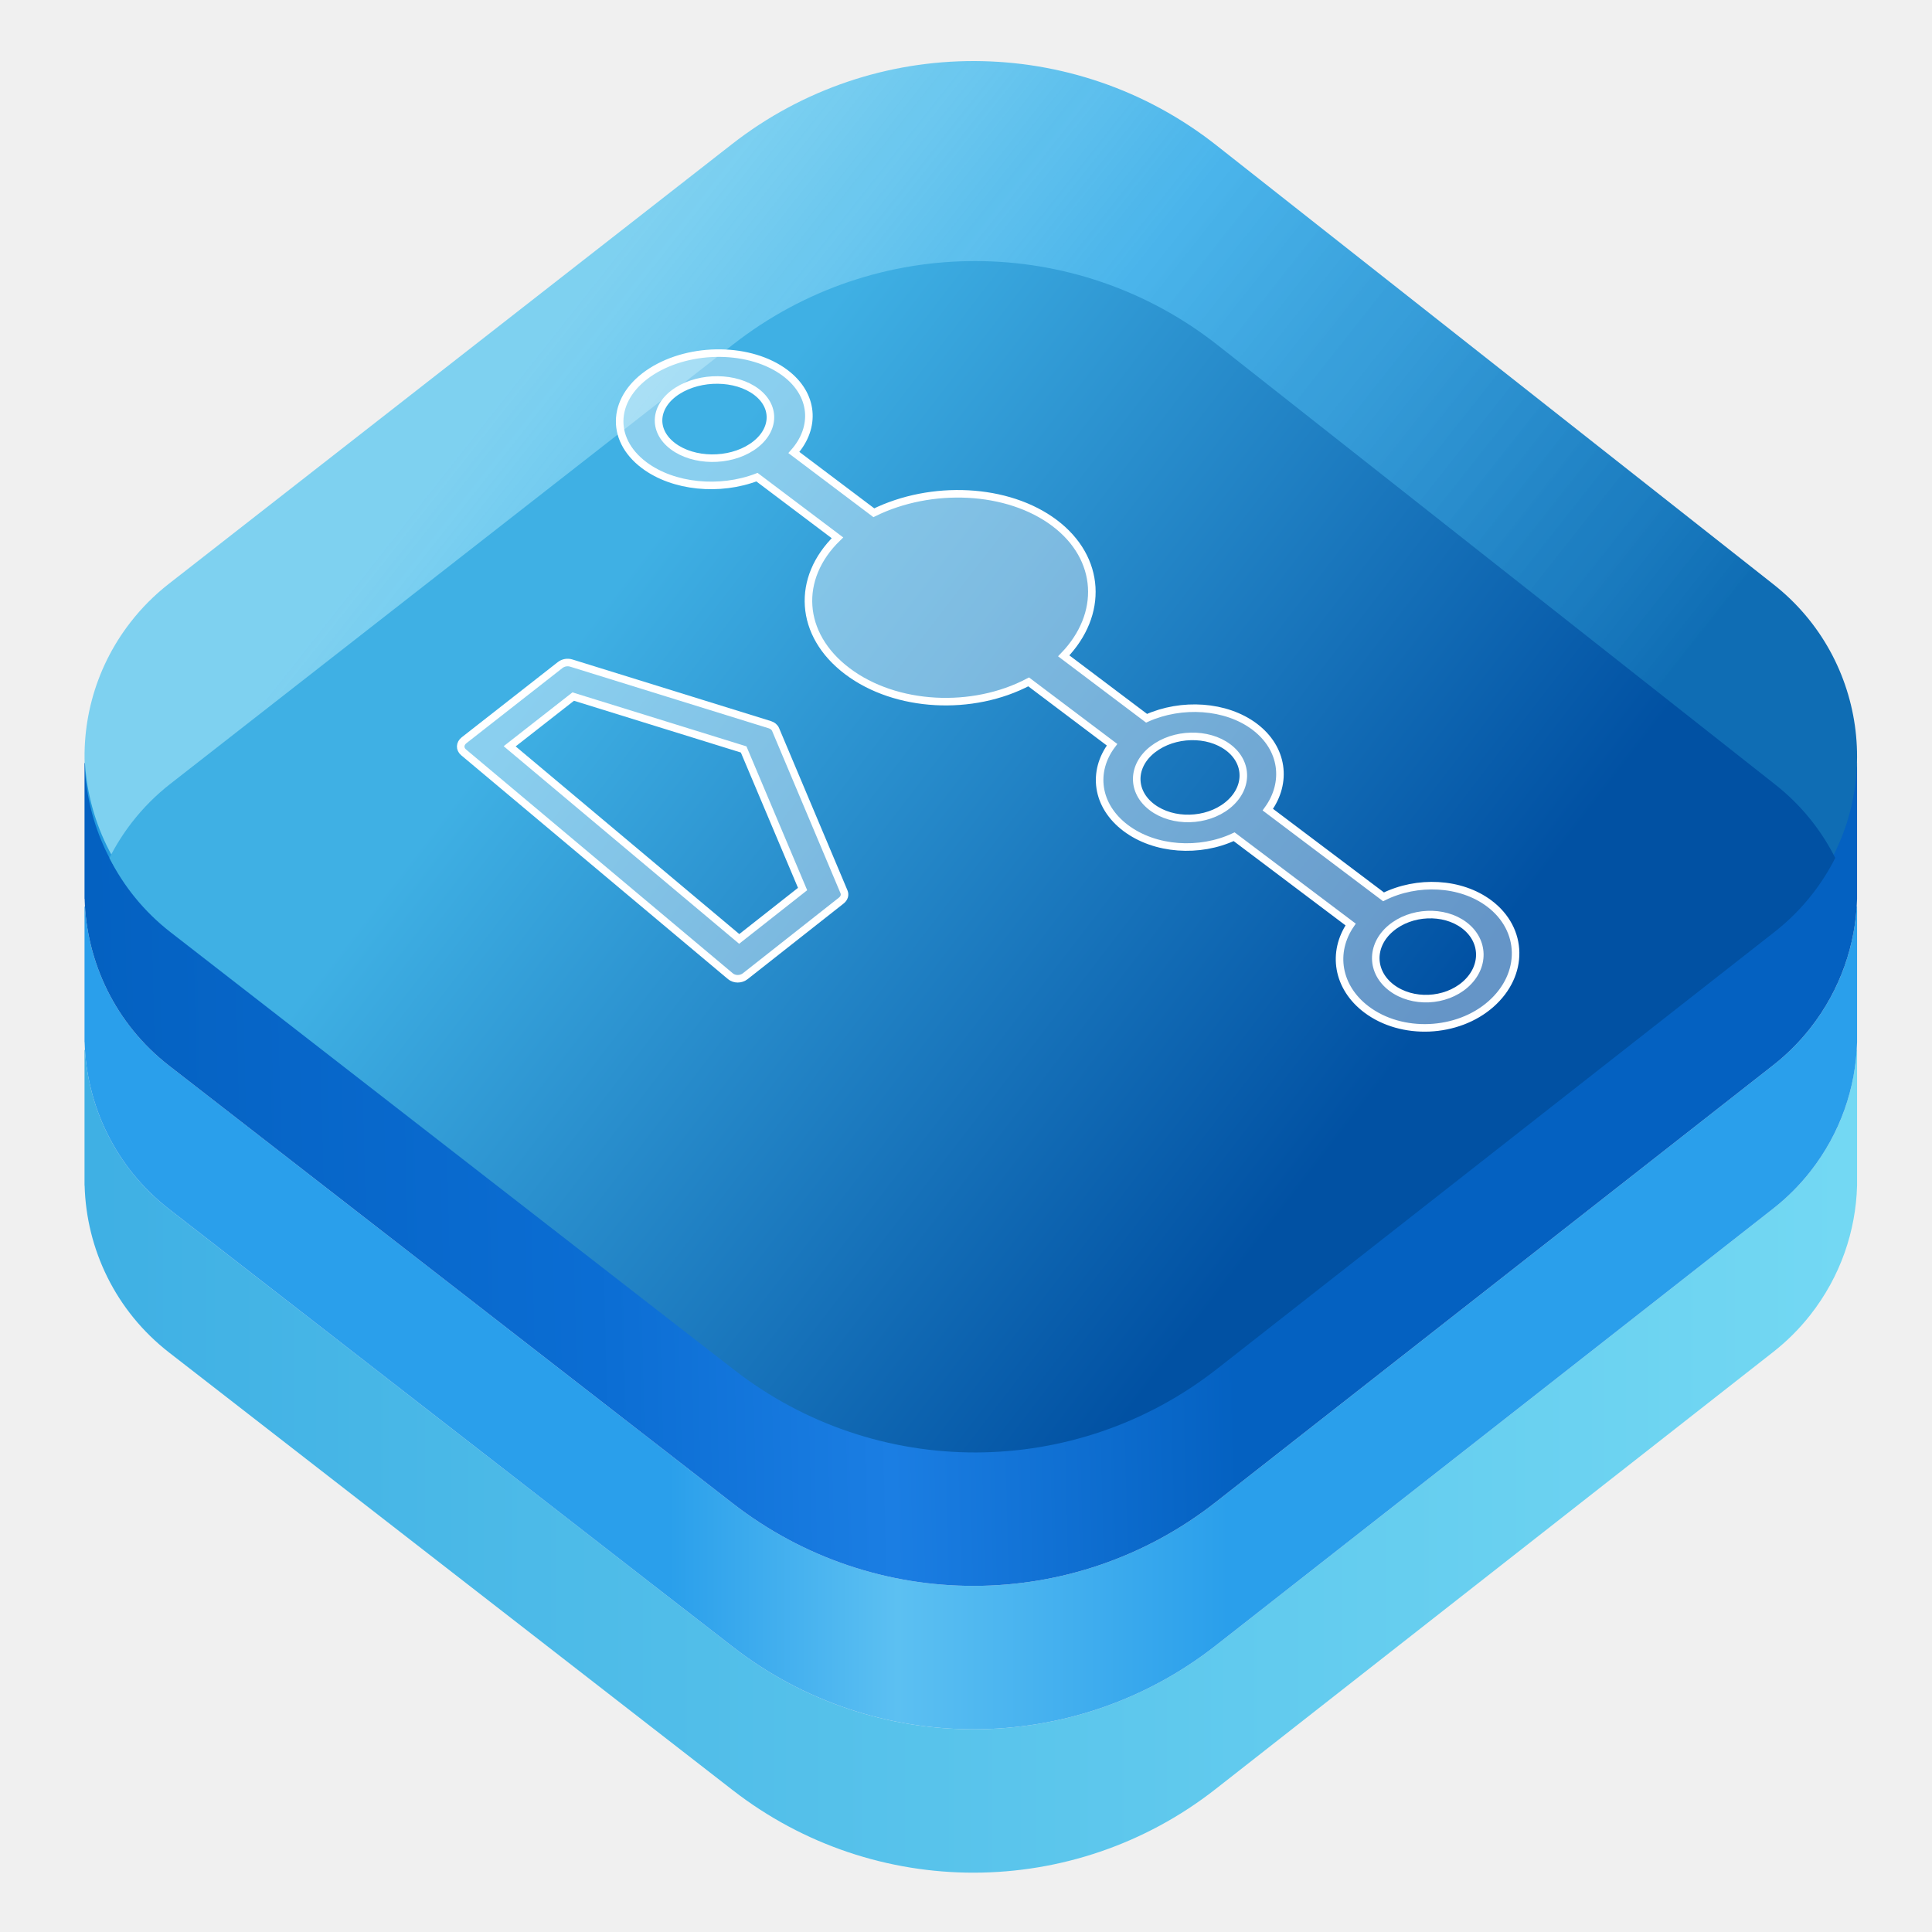
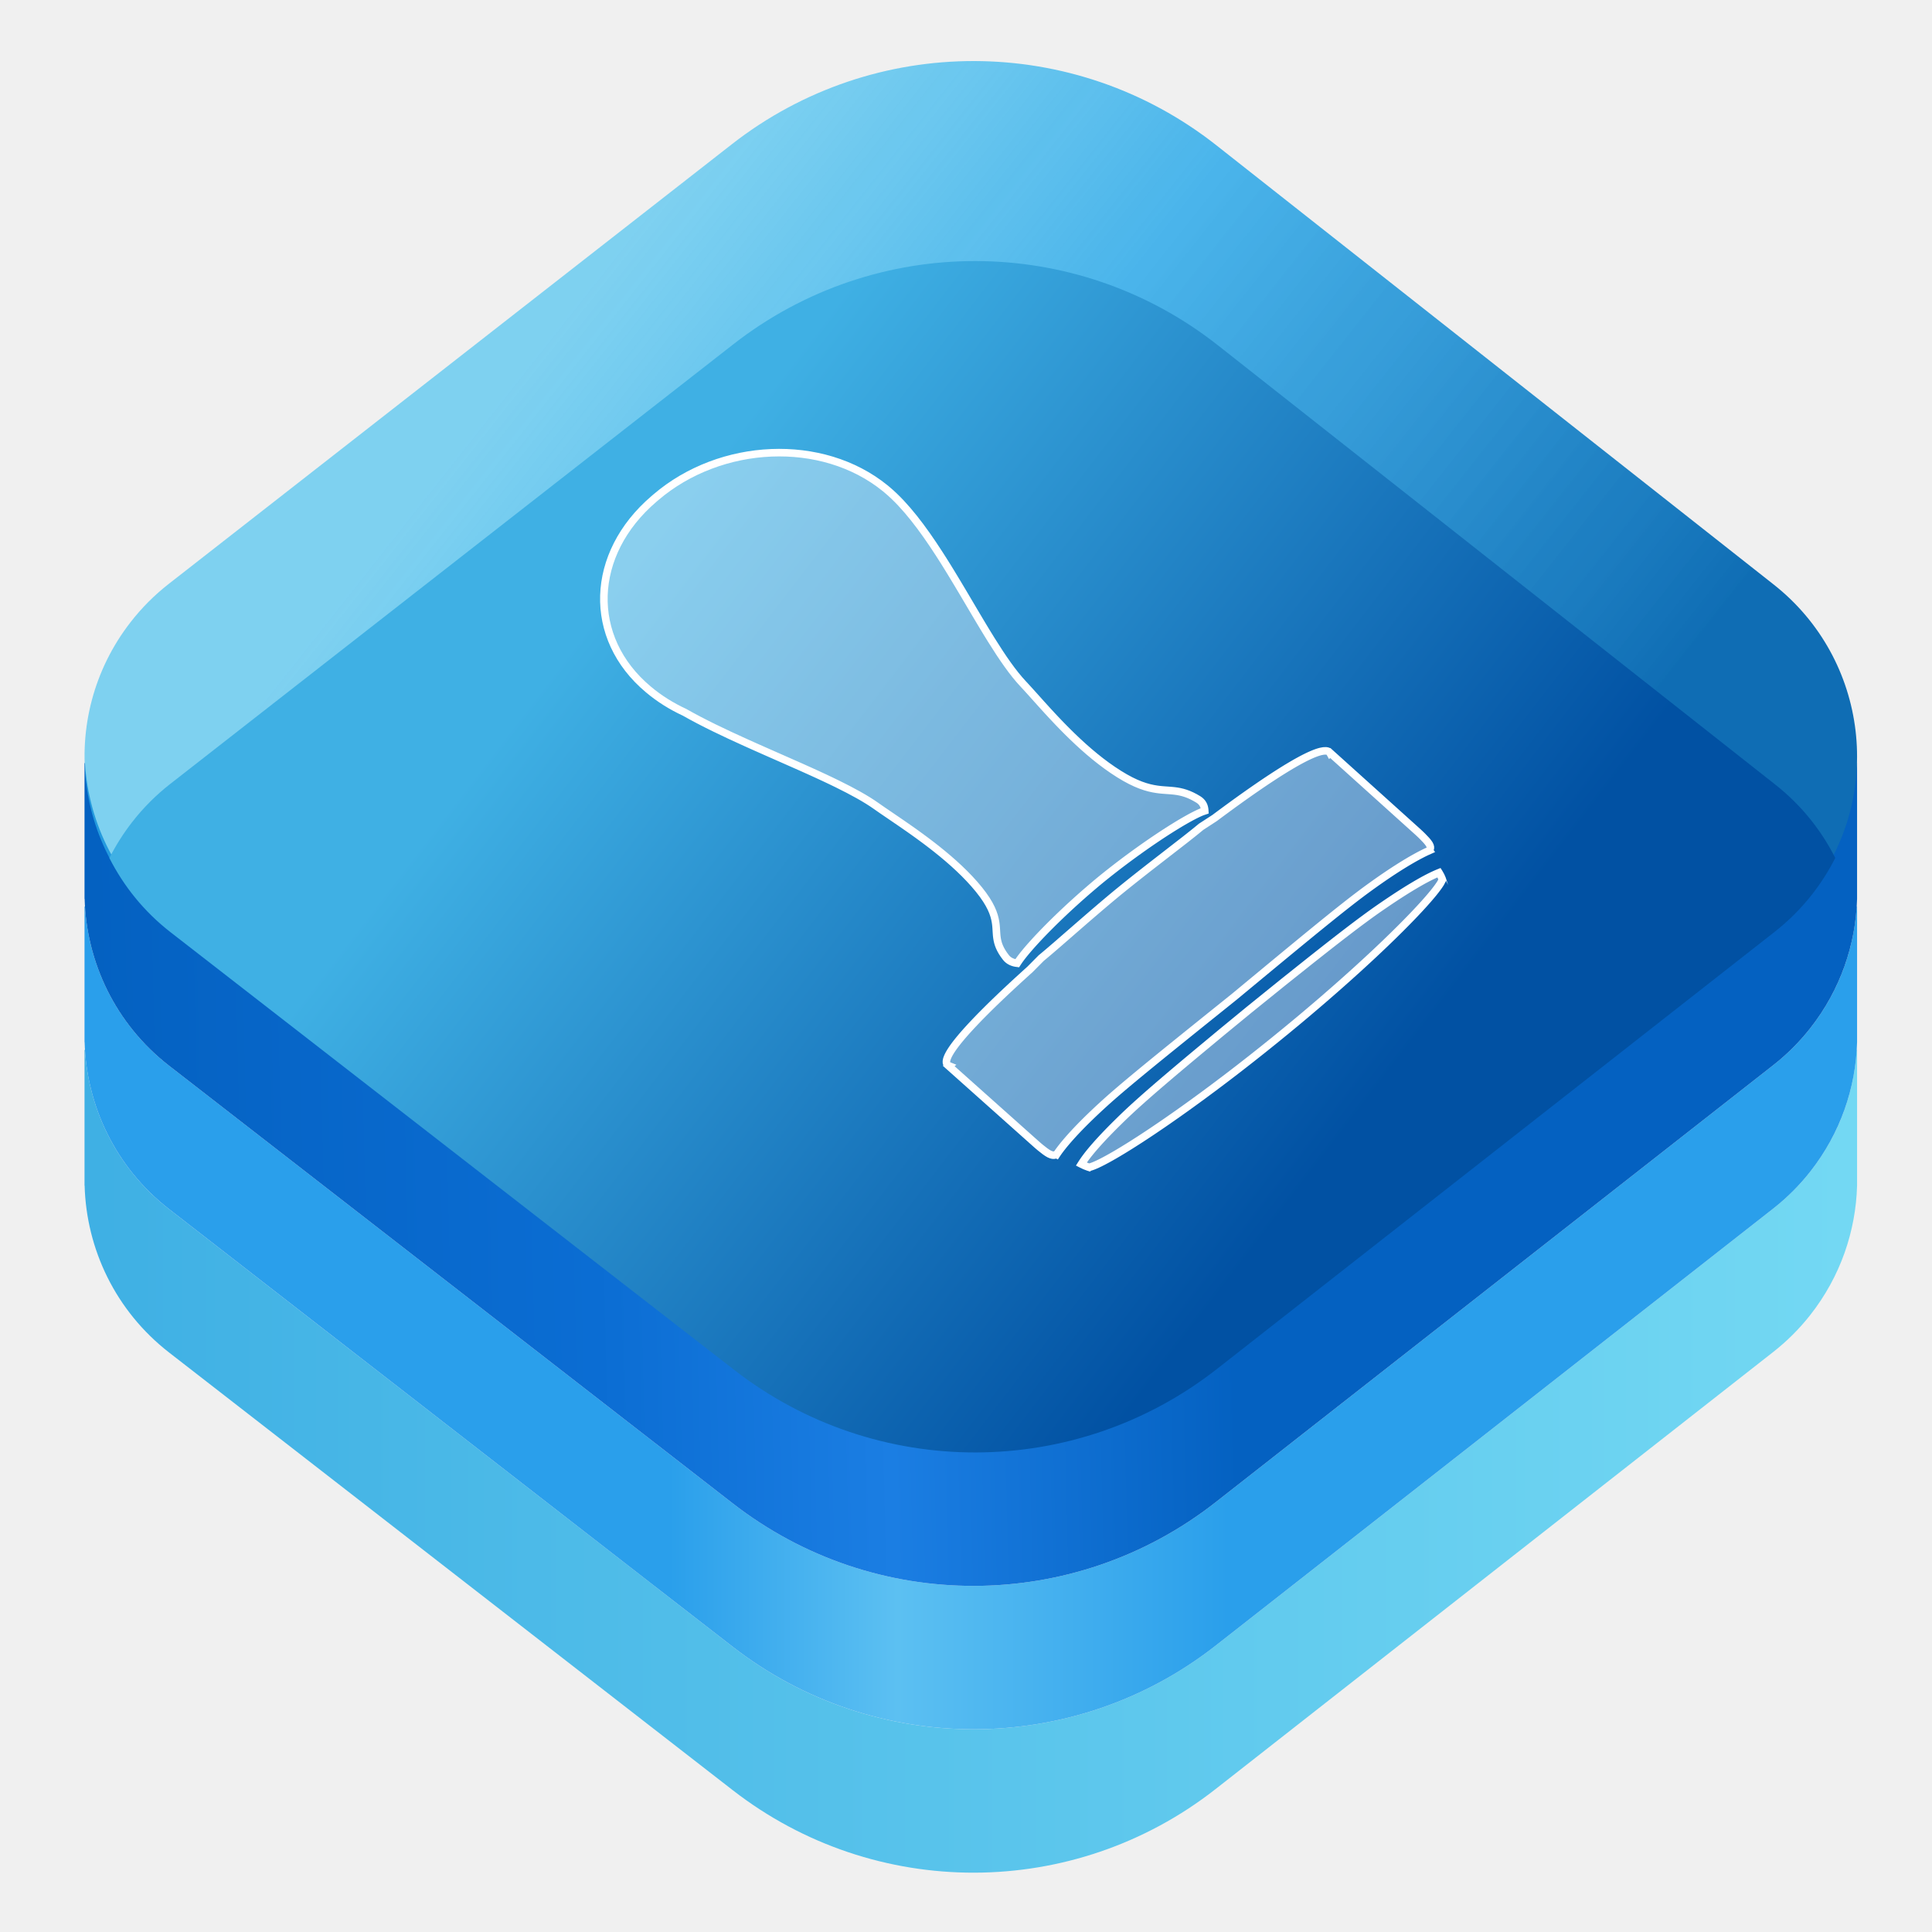
<svg xmlns="http://www.w3.org/2000/svg" width="256px" height="256px" viewBox="0 0 256 256" version="1.1">
  <defs>
    <linearGradient x1="100%" y1="100%" x2="0%" y2="100%" id="linearGradient-1">
      <stop stop-color="#73D8F3" offset="0%" />
      <stop stop-color="#3FB0E4" offset="100%" />
    </linearGradient>
    <linearGradient x1="100%" y1="100%" x2="0%" y2="100%" id="linearGradient-2">
      <stop stop-color="#2A9FEB" offset="0%" />
      <stop stop-color="#2A9FEB" offset="35.245%" />
      <stop stop-color="#5CC0F2" offset="54.2%" />
      <stop stop-color="#2A9FEB" offset="67.276%" />
      <stop stop-color="#2A9FEB" offset="100%" />
    </linearGradient>
    <linearGradient x1="100%" y1="58.871%" x2="0%" y2="59.997%" id="linearGradient-3">
      <stop stop-color="#0461C1" offset="0%" />
      <stop stop-color="#0461C1" offset="34.959%" />
      <stop stop-color="#1B7EE3" offset="54.769%" />
      <stop stop-color="#0B6DD3" offset="71.544%" />
      <stop stop-color="#0461C1" offset="100%" />
    </linearGradient>
    <linearGradient x1="18.813%" y1="30.949%" x2="75.84%" y2="67.263%" id="linearGradient-4">
      <stop stop-color="#38BEF1" stop-opacity="0.614" offset="0%" />
      <stop stop-color="#2DAAEA" stop-opacity="0.85" offset="38.314%" />
      <stop stop-color="#0F6DB4" offset="100%" />
    </linearGradient>
    <linearGradient x1="25.014%" y1="36.017%" x2="76.856%" y2="62.863%" id="linearGradient-5">
      <stop stop-color="#3FB0E4" offset="0%" />
      <stop stop-color="#0151A3" offset="100%" />
    </linearGradient>
  </defs>
  <g id="StampKit" stroke="none" stroke-width="1" fill="none" fill-rule="evenodd">
-     <g id="Group" transform="translate(-7, -6)">
+     <g id="StampKit-Icon" transform="translate(-7, -6)">
      <path d="M253.072,145.092 L253.072,163.092 C252.906,169.127 250.871,175.165 246.847,180.271 C245.418,182.084 243.778,183.72 241.961,185.144 L168.066,243.065 C149.298,257.776 122.93,257.836 104.095,243.211 L29.418,185.225 C22.281,179.684 18.441,171.47 18.213,163.092 L18.2,163.092 L18.2,145.092 L18.26,145.134 C18.766,153.147 22.577,160.914 29.418,166.225 L29.418,166.225 L104.095,224.211 C122.93,238.836 149.298,238.776 168.066,224.065 L168.066,224.065 L241.961,166.144 C243.778,164.72 245.418,163.084 246.847,161.271 C250.64,156.458 252.666,150.818 253.017,145.132 L253.072,145.092 Z" id="Combined-Shape" fill="url(#linearGradient-1)" />
      <path d="M253.072,126.092 L253.072,144.092 C252.906,150.127 250.871,156.165 246.847,161.271 C245.418,163.084 243.778,164.72 241.961,166.144 L168.066,224.065 C149.298,238.776 122.93,238.836 104.095,224.211 L29.418,166.225 C22.281,160.684 18.441,152.47 18.213,144.092 L18.2,144.092 L18.2,126.092 L18.26,126.134 C18.766,134.147 22.577,141.914 29.418,147.225 L29.418,147.225 L104.095,205.211 C122.93,219.836 149.298,219.776 168.066,205.065 L168.066,205.065 L241.961,147.144 C243.778,145.72 245.418,144.084 246.847,142.271 C250.64,137.458 252.666,131.818 253.017,126.132 L253.072,126.092 Z" id="Combined-Shape" fill="url(#linearGradient-2)" />
      <path d="M253.072,107.092 L253.072,125.092 C252.906,131.127 250.871,137.165 246.847,142.271 C245.418,144.084 243.778,145.72 241.961,147.144 L168.066,205.065 C149.298,219.776 122.93,219.836 104.095,205.211 L29.418,147.225 C22.281,141.684 18.441,133.47 18.213,125.092 L18.2,125.092 L18.2,107.092 L18.26,107.134 C18.766,115.147 22.577,122.914 29.418,128.225 L29.418,128.225 L104.095,186.211 C122.93,200.836 149.298,200.776 168.066,186.065 L168.066,186.065 L241.961,128.144 C243.778,126.72 245.418,125.084 246.847,123.271 C250.64,118.458 252.666,112.818 253.017,107.132 L253.072,107.092 Z" id="Combined-Shape" fill="url(#linearGradient-3)" />
      <path d="M29.357,83.37 L103.985,25.103 C122.863,10.364 149.365,10.425 168.174,25.25 L242.022,83.452 C254.601,93.366 256.761,111.6 246.847,124.179 C245.418,125.992 243.778,127.628 241.961,129.052 L168.066,186.973 C149.298,201.684 122.93,201.744 104.095,187.119 L29.418,129.133 C16.768,119.311 14.475,101.092 24.298,88.442 C25.769,86.549 27.468,84.845 29.357,83.37 Z" id="Rectangle" fill="url(#linearGradient-4)" />
      <path d="M168.377,51.751 L242.225,109.954 C245.669,112.668 248.332,116.007 250.18,119.682 C249.32,121.387 248.278,123.032 247.05,124.589 C245.621,126.402 243.981,128.038 242.164,129.462 L168.269,187.383 C149.501,202.094 123.133,202.154 104.298,187.529 L29.621,129.543 C26.098,126.808 23.378,123.421 21.5,119.685 C22.33,118.041 23.329,116.453 24.501,114.944 C25.971,113.05 27.671,111.347 29.56,109.872 L104.188,51.605 C123.065,36.866 149.568,36.927 168.377,51.751 Z" id="Combined-Shape" fill="url(#linearGradient-5)" />
-       <g id="stamp-timeline-glyph" transform="translate(136.3214, 111.7088) rotate(-50) translate(-136.3214, -111.7088) translate(96.82139, 40.70878)" fill="#FFFFFF" fill-opacity="0.393" fill-rule="nonzero" stroke="#FFFFFF">
-         <path d="M58.771,1.661 C64.565,3.834 69.272,10.234 69.272,15.933 C69.272,20.686 65.996,23.543 61.547,23.189 L61.547,36.453 C69.117,40.275 74.873,48.641 74.873,56.401 C74.873,64.162 69.117,68.899 61.547,67.96 L61.547,81.703 C65.996,84.144 69.272,89.061 69.272,93.814 C69.272,98.568 65.996,101.744 61.547,101.822 L61.547,121.019 C65.996,123.245 69.272,128.002 69.272,132.755 C69.272,138.454 64.565,142.123 58.771,140.94 C52.976,139.757 48.269,134.045 48.269,128.198 C48.269,123.321 51.544,119.952 55.994,119.746 L55.994,100.417 C51.544,98.067 48.269,93.121 48.269,88.244 C48.269,83.366 51.544,80.154 55.994,80.162 L55.994,66.325 C48.424,62.773 42.668,54.369 42.668,46.296 C42.668,38.224 48.424,33.416 55.994,34.604 L55.994,21.249 C51.544,18.472 48.269,13.212 48.269,8.335 C48.269,2.488 52.976,-0.506 58.771,1.661 Z M58.771,124.294 C55.342,123.524 52.566,125.688 52.566,129.13 C52.566,132.572 55.342,135.94 58.771,136.658 C62.199,137.376 64.975,135.212 64.975,131.823 C64.975,128.433 62.199,125.064 58.771,124.294 Z M58.771,84.844 C55.342,83.909 52.566,85.94 52.566,89.381 C52.566,92.823 55.342,96.325 58.771,97.208 C62.199,98.092 64.975,96.062 64.975,92.673 C64.975,89.283 62.199,85.779 58.771,84.844 Z M58.771,5.943 C55.342,4.678 52.566,6.442 52.566,9.884 C52.566,13.326 55.342,17.094 58.771,18.308 C62.199,19.523 64.975,17.762 64.975,14.373 C64.975,10.983 62.199,7.21 58.771,5.943 Z" id="Shape" transform="translate(58.7705, 71.0588) rotate(-3) translate(-58.7705, -71.0588) " />
-         <path d="M24.619,43.303 L15.469,61.175 L5.008,58.991 L5.008,19.283 L15.469,21.498 L24.619,43.303 Z M1.731,14.139 C1.025,13.995 0.471,14.428 0.471,15.123 L0.471,61.276 C0.471,61.971 1.025,62.631 1.731,62.778 L17.586,66.082 C18.09,66.188 18.519,66.005 18.72,65.601 L29.357,44.856 C29.509,44.567 29.509,44.197 29.357,43.842 L18.72,18.486 C18.519,17.971 18.065,17.599 17.561,17.489 L1.731,14.139 Z" id="Shape" />
-       </g>
    </g>
+     <path d="M165.071,134.568 L164.013,135.335 L163.921,135.403 C161.495,137.184 159.035,139.004 156.691,140.766 L155.692,141.515 L154.347,142.53 L153.46,143.203 L152.44,143.983 L151.47,144.73 L150.552,145.444 L149.971,145.902 L149.414,146.343 L148.626,146.977 L148.133,147.379 L147.667,147.766 L147.227,148.135 L146.815,148.488 L146.285,148.95 L145.537,149.613 L145.069,150.036 L144.624,150.444 L144.203,150.837 L143.805,151.216 L143.43,151.581 L143.077,151.931 L142.589,152.43 L142.291,152.745 L142.013,153.046 L141.757,153.334 C141.716,153.381 141.676,153.427 141.637,153.473 L141.411,153.74 L141.206,153.995 L141.02,154.236 L140.853,154.464 L140.783,154.563 L140.81,154.579 C141.091,154.745 141.372,154.884 141.665,155.001 L141.796,155.049 L141.808,155.04 C141.928,155.022 142.096,154.98 142.304,154.912 L142.591,154.813 C142.693,154.775 142.801,154.734 142.915,154.688 L143.274,154.539 L143.668,154.365 C143.737,154.334 143.807,154.302 143.878,154.268 L144.302,154.068 L144.733,153.857 L145.189,153.628 L145.669,153.38 L146.435,152.973 L147.252,152.526 L147.825,152.205 L148.725,151.693 L149.672,151.141 L150.412,150.703 L151.693,149.93 L152.576,149.387 L153.942,148.534 L154.878,147.94 L155.833,147.327 L157.298,146.372 L158.798,145.378 L160.33,144.346 L161.366,143.638 L162.413,142.916 L164,141.806 L165.605,140.666 L167.223,139.5 L168.842,138.315 L170.435,137.131 L171.479,136.345 L173.017,135.172 L174.022,134.397 L175.494,133.245 L176.452,132.486 L177.389,131.736 L178.754,130.629 L180.066,129.546 L180.91,128.839 L181.728,128.146 L182.52,127.468 L183.654,126.479 L184.651,125.592 L185.451,124.866 L186.2,124.174 L186.669,123.732 L187.328,123.1 L187.931,122.505 L188.478,121.95 L188.966,121.436 L189.272,121.102 L189.558,120.778 L189.811,120.478 C189.89,120.383 189.962,120.292 190.029,120.205 L190.212,119.96 C190.24,119.921 190.266,119.883 190.29,119.847 C190.382,119.712 190.45,119.596 190.495,119.504 L190.523,119.44 C190.527,119.43 190.53,119.424 190.533,119.425 L190.502,119.309 C190.416,119.042 190.301,118.781 190.153,118.514 L190.135,118.482 L189.956,118.544 L189.679,118.646 C189.631,118.664 189.583,118.683 189.533,118.703 L189.229,118.826 L188.905,118.964 L188.563,119.116 L188.015,119.372 L187.625,119.563 L187.004,119.878 L186.339,120.229 L185.87,120.483 L185.381,120.754 L184.871,121.043 L184.341,121.348 L183.79,121.672 L183.217,122.013 L182.317,122.558 L181.796,122.88 L181.308,123.186 L180.798,123.513 L180.265,123.859 L179.425,124.414 L178.838,124.808 L178.229,125.22 L176.951,126.096 L175.94,126.797 L174.886,127.535 L173.037,128.841 L172.479,129.237 C170.062,130.951 167.545,132.767 165.071,134.568 Z M163.316,132.639 L162.188,133.478 L160.103,134.98 L158.401,136.206 L157.108,137.139 L155.498,138.302 C155.226,138.499 154.952,138.697 154.678,138.896 L153.027,140.093 L151.397,141.281 L150.335,142.06 L149.641,142.571 L148.628,143.322 L147.975,143.809 L147.344,144.284 L146.736,144.745 L146.154,145.191 L145.602,145.619 L145.081,146.028 L144.595,146.418 L144.11,146.813 L143.645,147.196 L143.201,147.568 L142.573,148.103 L141.989,148.612 L141.448,149.094 L140.948,149.55 L140.489,149.979 L140.068,150.382 L139.685,150.759 L139.338,151.109 L139.026,151.433 L138.837,151.634 L138.579,151.913 L138.22,152.32 L137.893,152.71 L137.672,152.992 L137.577,153.121 L137.558,153.109 C137.551,153.105 137.543,153.104 137.533,153.107 L137.496,153.122 L137.412,153.158 L137.335,153.181 C137.19,153.213 136.963,153.205 136.609,153.003 C136.297,152.825 135.864,152.456 135.491,152.113 L135.189,151.831 L134.942,151.591 L123.911,140.66 L123.941,140.639 C123.877,140.609 123.823,140.573 123.778,140.529 C123.615,140.369 123.591,140.12 123.695,139.792 L123.748,139.647 C123.778,139.572 123.814,139.493 123.856,139.411 L123.947,139.242 C123.963,139.213 123.98,139.184 123.998,139.154 L124.111,138.971 L124.24,138.779 L124.383,138.578 L124.54,138.369 L124.712,138.15 L124.898,137.923 L125.098,137.688 L125.311,137.445 L125.538,137.193 L125.904,136.8 L126.165,136.529 L126.579,136.108 L127.023,135.669 L127.334,135.368 L127.823,134.903 L128.339,134.421 L128.882,133.925 L129.645,133.24 L130.043,132.889 L130.452,132.53 L131.302,131.796 L131.967,131.23 L132.888,130.456 L133.605,129.861 L134.593,129.05 L135.357,128.429 L136.898,127.028 L137.338,126.701 L138.041,126.167 L139.054,125.386 L141.91,123.152 L143.158,122.177 L144.127,121.427 L145.118,120.665 L146.129,119.896 L146.812,119.383 L147.501,118.871 C147.806,118.646 148.112,118.423 148.419,118.201 L149.236,117.613 L149.95,117.104 L150.659,116.602 L151.71,115.864 L152.74,115.147 L156.784,112.336 L157.834,111.591 L158.314,111.244 L158.762,110.915 C158.834,110.862 158.905,110.809 158.974,110.758 L160.821,109.691 L161.653,109.137 L162.738,108.423 L163.794,107.737 L164.567,107.242 L165.568,106.61 L166.298,106.156 L167.24,105.579 L167.924,105.168 L168.368,104.906 L169.016,104.528 L169.643,104.17 L170.048,103.944 L170.636,103.621 L171.016,103.418 L171.384,103.225 L171.917,102.953 L172.258,102.785 L172.588,102.627 L172.906,102.479 L173.212,102.342 L173.507,102.216 L173.789,102.1 L174.06,101.996 L174.317,101.902 L174.562,101.82 L174.794,101.749 C174.832,101.738 174.869,101.727 174.905,101.718 L175.118,101.664 L175.317,101.622 C175.861,101.52 176.243,101.561 176.44,101.757 C176.47,101.787 176.496,101.82 176.517,101.856 L176.545,101.913 L176.574,101.89 L187.639,112.963 L187.952,113.288 L188.197,113.553 C188.531,113.921 188.881,114.339 189.036,114.63 C189.214,114.965 189.186,115.162 189.123,115.282 L189.083,115.345 L189.013,115.427 C189.001,115.442 188.995,115.453 189.001,115.463 L189.012,115.481 L188.679,115.609 L188.401,115.723 L188.151,115.831 L187.655,116.055 L187.185,116.279 L186.79,116.473 L186.359,116.693 L185.892,116.938 L185.387,117.211 L185.03,117.408 L184.464,117.728 L183.861,118.077 L183.438,118.328 L182.998,118.592 L182.542,118.871 L181.826,119.317 L181.072,119.798 L180.548,120.138 L180.007,120.493 L179.474,120.851 L178.911,121.234 L178.322,121.641 L177.708,122.071 L177.072,122.52 L176.416,122.987 L175.744,123.47 L174.707,124.22 L173.644,124.994 L172.563,125.786 L171.285,126.726 L169.633,127.947 C169.359,128.15 169.086,128.352 168.815,128.553 L167.214,129.741 L163.316,132.639 Z M145.613,116.853 L145.137,117.203 C144.975,117.322 144.819,117.439 144.666,117.554 L143.892,118.145 L143.078,118.777 L142.281,119.411 C142.194,119.481 142.106,119.552 142.02,119.622 L141.503,120.043 L140.995,120.462 L140.497,120.879 L140.01,121.293 L139.534,121.702 L139.07,122.107 L138.619,122.506 L138.181,122.899 L137.757,123.285 L137.348,123.663 L136.954,124.033 L136.577,124.393 L136.216,124.744 L135.873,125.084 L135.548,125.413 L135.242,125.729 L134.956,126.033 L134.69,126.323 L134.445,126.599 L134.222,126.859 L134.021,127.104 C133.926,127.223 133.84,127.335 133.763,127.441 L133.689,127.544 C133.13,127.448 132.595,127.208 132.242,126.707 C131.483,125.629 131.258,124.817 131.189,124.051 L131.172,123.81 L131.162,123.571 L131.157,123.211 L131.153,122.722 L131.146,122.471 L131.132,122.212 L131.108,121.945 C130.993,120.857 130.589,119.529 129.14,117.527 C127.68,115.512 125.762,113.586 123.796,111.851 L123.234,111.362 L122.672,110.884 C122.578,110.805 122.485,110.727 122.391,110.649 L121.832,110.189 L121.279,109.74 L120.732,109.304 L120.194,108.882 L119.155,108.079 L116.864,106.334 L116.292,105.89 C116.232,105.843 116.173,105.797 116.115,105.751 C114.838,104.74 113.112,103.672 111.122,102.561 L110.312,102.115 L109.477,101.665 L108.619,101.211 L107.741,100.753 L106.391,100.059 L102.19,97.935 L100.768,97.214 C100.61,97.133 100.452,97.053 100.294,96.972 L99.35,96.487 C96.526,95.033 93.775,93.542 91.409,92.027 C89.727,91.139 88.171,90.051 86.795,88.766 C78.964,81.495 79.963,70.401 88.842,63.582 L89.112,63.374 C98.074,56.492 111.546,56.574 119.51,63.77 L119.793,64.032 C122.101,66.191 124.215,69.354 126.198,72.807 L126.693,73.678 L127.182,74.559 L127.666,75.447 L128.384,76.788 L129.093,78.131 L130.483,80.792 L131.166,82.092 L131.618,82.942 L132.067,83.775 L132.512,84.589 C133.848,87.004 135.146,89.122 136.43,90.636 L136.715,90.976 L137.336,91.734 L138.766,93.504 L139.365,94.237 L139.996,94.997 L140.434,95.517 L140.886,96.044 C140.962,96.133 141.039,96.221 141.117,96.31 L141.589,96.846 L142.074,97.385 L142.571,97.925 C144.336,99.82 146.327,101.705 148.484,103.216 C150.623,104.719 152.12,105.245 153.378,105.494 L153.688,105.551 L153.989,105.599 L154.284,105.64 L155.137,105.747 L155.416,105.786 L155.696,105.83 C156.628,105.99 157.582,106.284 158.793,107.124 C159.359,107.516 159.551,108.042 159.562,108.561 L159.562,108.672 C159.46,108.699 159.349,108.733 159.23,108.773 L158.979,108.862 L158.707,108.968 C158.659,108.987 158.611,109.007 158.562,109.027 L158.258,109.158 C158.205,109.181 158.152,109.204 158.098,109.229 L157.763,109.382 L157.41,109.551 L157.039,109.734 L156.65,109.93 L156.245,110.141 L155.825,110.365 L155.168,110.724 L154.481,111.11 L154.008,111.382 L153.524,111.665 L153.03,111.958 L152.527,112.261 L152.015,112.573 L151.495,112.895 L150.969,113.226 L150.17,113.736 L149.631,114.087 L149.088,114.444 L148.543,114.808 L147.996,115.178 L147.448,115.554 L146.9,115.936 L146.353,116.322 L146.079,116.518 C145.927,116.626 145.771,116.738 145.613,116.853 Z" id="Combined-Shape" stroke="#FFFFFF" fill-opacity="0.39" fill="#FFFFFF" fill-rule="nonzero" transform="translate(136.0164, 106.6701) rotate(-3) translate(-136.0164, -106.6701) " />
  </g>
</svg>
